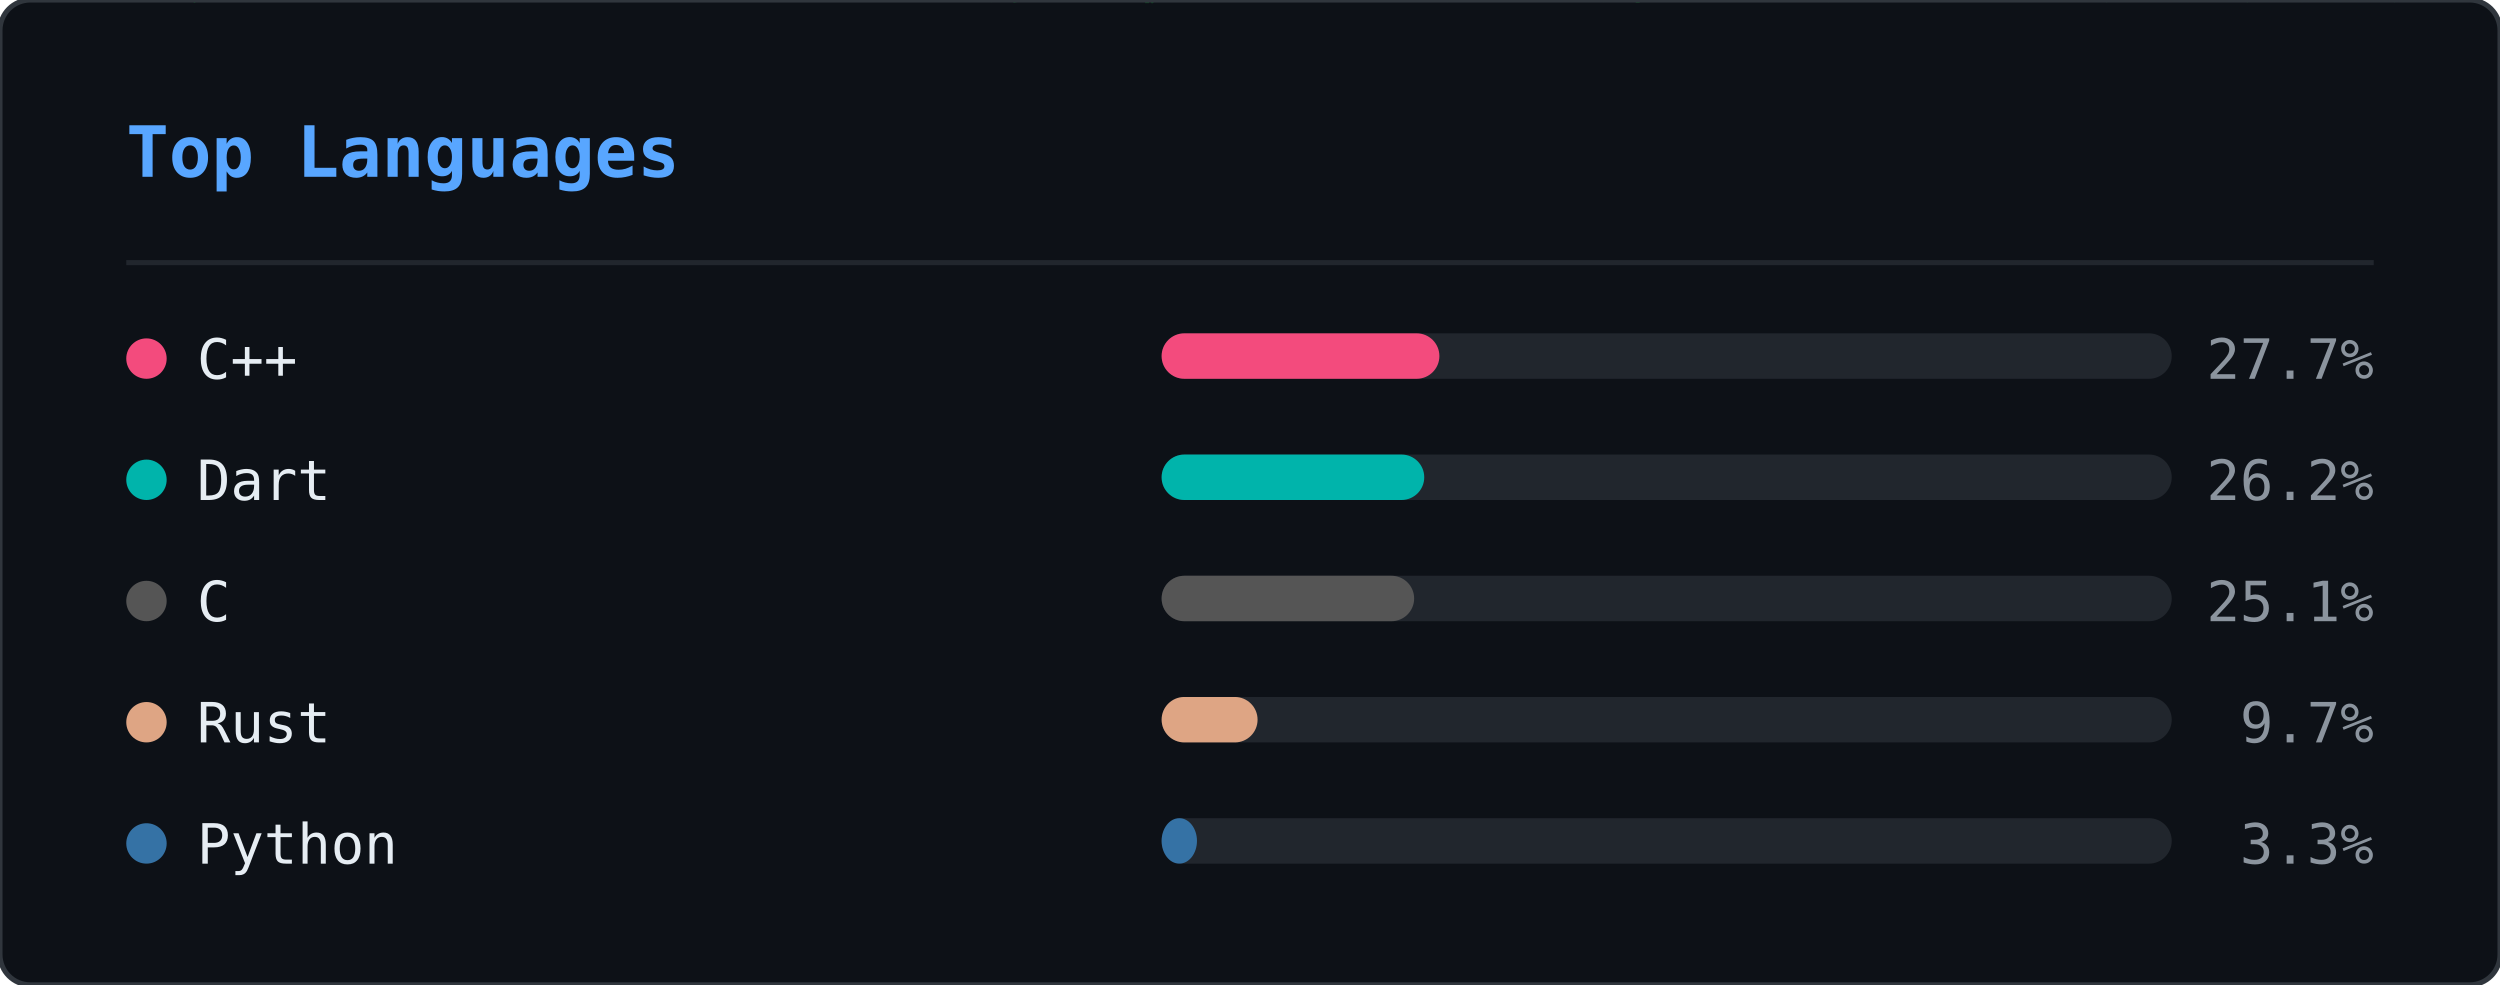
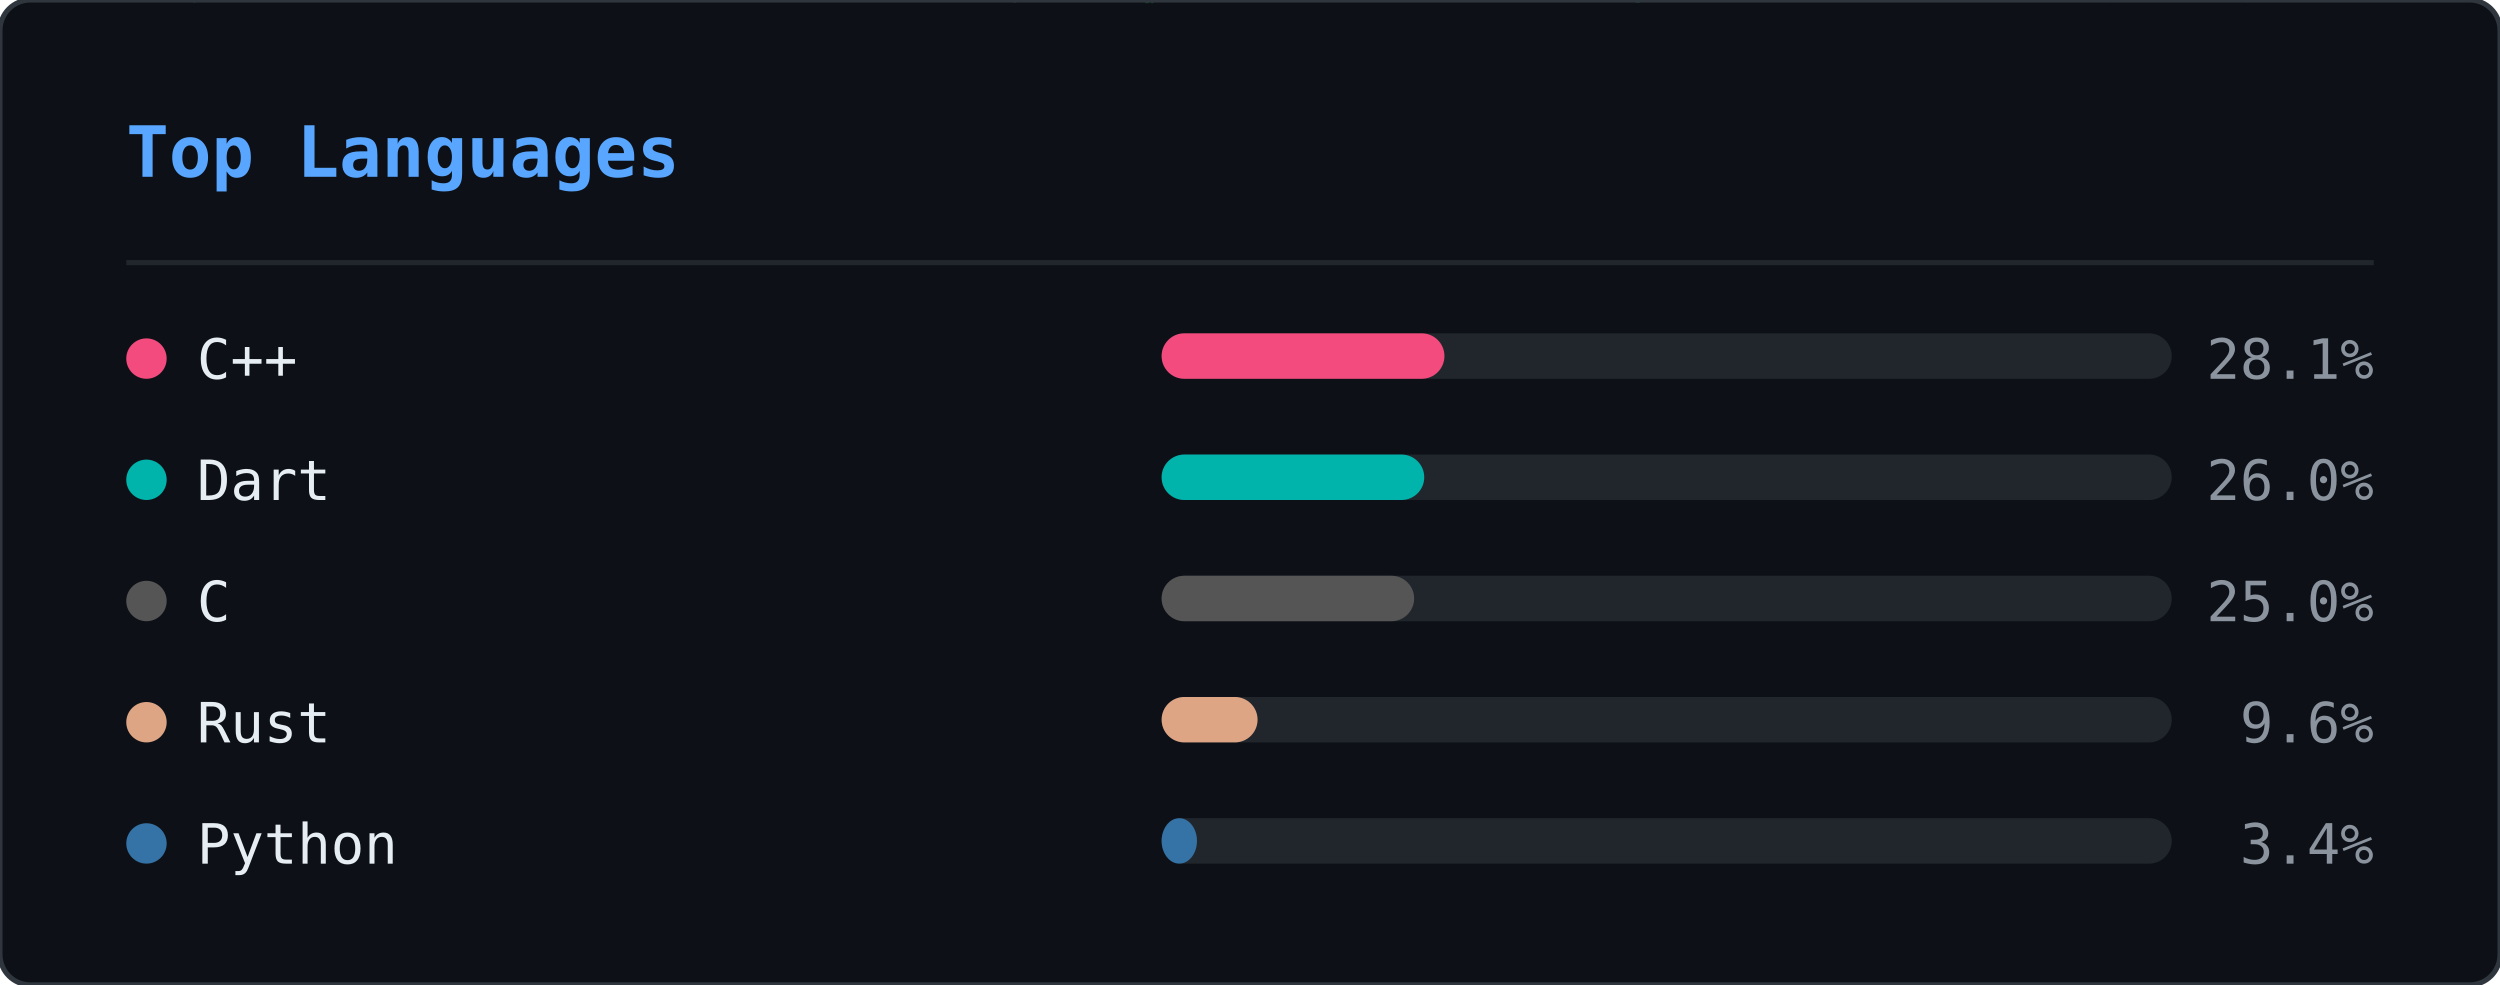
<svg xmlns="http://www.w3.org/2000/svg" width="495" height="195" viewBox="0 0 495 195">
  <defs>
    <clipPath id="ln-clip">
      <rect width="495" height="195" rx="6" />
    </clipPath>
  </defs>
  <rect width="495" height="195" rx="6" fill="#0d1117" />
  <g clip-path="url(#ln-clip)">
    <g opacity="0.22">
      <style>@keyframes ln0{from{transform:translateY(-46px)}to{transform:translateY(209px)}}@keyframes ln1{from{transform:translateY(-46px)}to{transform:translateY(209px)}}@keyframes ln2{from{transform:translateY(-46px)}to{transform:translateY(209px)}}@keyframes ln3{from{transform:translateY(-46px)}to{transform:translateY(209px)}}@keyframes ln4{from{transform:translateY(-46px)}to{transform:translateY(209px)}}@keyframes ln5{from{transform:translateY(-46px)}to{transform:translateY(209px)}}@keyframes ln6{from{transform:translateY(-46px)}to{transform:translateY(209px)}}@keyframes ln7{from{transform:translateY(-46px)}to{transform:translateY(209px)}}@keyframes ln8{from{transform:translateY(-46px)}to{transform:translateY(209px)}}@keyframes ln9{from{transform:translateY(-46px)}to{transform:translateY(209px)}}@keyframes ln10{from{transform:translateY(-46px)}to{transform:translateY(209px)}}@keyframes ln11{from{transform:translateY(-46px)}to{transform:translateY(209px)}}@keyframes ln12{from{transform:translateY(-46px)}to{transform:translateY(209px)}}@keyframes ln13{from{transform:translateY(-46px)}to{transform:translateY(209px)}}@keyframes ln14{from{transform:translateY(-46px)}to{transform:translateY(209px)}}@keyframes ln15{from{transform:translateY(-46px)}to{transform:translateY(209px)}}@keyframes ln16{from{transform:translateY(-46px)}to{transform:translateY(209px)}}@keyframes ln17{from{transform:translateY(-46px)}to{transform:translateY(209px)}}@keyframes ln18{from{transform:translateY(-46px)}to{transform:translateY(209px)}}@keyframes ln19{from{transform:translateY(-46px)}to{transform:translateY(209px)}}@keyframes ln20{from{transform:translateY(-46px)}to{transform:translateY(209px)}}@keyframes ln21{from{transform:translateY(-46px)}to{transform:translateY(209px)}}@keyframes ln22{from{transform:translateY(-46px)}to{transform:translateY(209px)}}@keyframes ln23{from{transform:translateY(-46px)}to{transform:translateY(209px)}}@keyframes ln24{from{transform:translateY(-46px)}to{transform:translateY(209px)}}@keyframes ln25{from{transform:translateY(-46px)}to{transform:translateY(209px)}}@keyframes ln26{from{transform:translateY(-46px)}to{transform:translateY(209px)}}@keyframes ln27{from{transform:translateY(-46px)}to{transform:translateY(209px)}}@keyframes ln28{from{transform:translateY(-46px)}to{transform:translateY(209px)}}@keyframes ln29{from{transform:translateY(-46px)}to{transform:translateY(209px)}}@keyframes ln30{from{transform:translateY(-46px)}to{transform:translateY(209px)}}@keyframes ln31{from{transform:translateY(-46px)}to{transform:translateY(209px)}}@keyframes ln32{from{transform:translateY(-46px)}to{transform:translateY(209px)}}@keyframes ln33{from{transform:translateY(-46px)}to{transform:translateY(209px)}}@keyframes ln34{from{transform:translateY(-46px)}to{transform:translateY(209px)}}@keyframes ln35{from{transform:translateY(-46px)}to{transform:translateY(209px)}}@keyframes ln36{from{transform:translateY(-46px)}to{transform:translateY(209px)}}@keyframes ln37{from{transform:translateY(-46px)}to{transform:translateY(209px)}}</style>
      <g style="animation:ln0 1.92s linear infinite;animation-delay:-0.55s">
        <text x="375" y="0" font-family="monospace" font-size="12" fill="#00ff41">ｿ</text>
        <text x="375" y="-14" font-family="monospace" font-size="12" fill="#00ff41" opacity="0.75">7</text>
        <text x="375" y="-28" font-family="monospace" font-size="12" fill="#00ff41" opacity="0.50">3</text>
        <text x="375" y="-42" font-family="monospace" font-size="12" fill="#00ff41" opacity="0.25">ﾑ</text>
      </g>
      <g style="animation:ln1 2.40s linear infinite;animation-delay:-0.40s">
        <text x="124" y="0" font-family="monospace" font-size="12" fill="#00ff41">ｶ</text>
        <text x="124" y="-14" font-family="monospace" font-size="12" fill="#00ff41" opacity="0.75">ｭ</text>
        <text x="124" y="-28" font-family="monospace" font-size="12" fill="#00ff41" opacity="0.50">ｳ</text>
        <text x="124" y="-42" font-family="monospace" font-size="12" fill="#00ff41" opacity="0.25">ﾎ</text>
      </g>
      <g style="animation:ln2 2.75s linear infinite;animation-delay:-0.79s">
        <text x="460" y="0" font-family="monospace" font-size="12" fill="#00ff41">1</text>
        <text x="460" y="-14" font-family="monospace" font-size="12" fill="#00ff41" opacity="0.75">ﾀ</text>
        <text x="460" y="-28" font-family="monospace" font-size="12" fill="#00ff41" opacity="0.50">ﾓ</text>
        <text x="460" y="-42" font-family="monospace" font-size="12" fill="#00ff41" opacity="0.25">6</text>
      </g>
      <g style="animation:ln3 1.66s linear infinite;animation-delay:-0.60s">
        <text x="320" y="0" font-family="monospace" font-size="12" fill="#00ff41">ｮ</text>
        <text x="320" y="-14" font-family="monospace" font-size="12" fill="#00ff41" opacity="0.75">ｽ</text>
        <text x="320" y="-28" font-family="monospace" font-size="12" fill="#00ff41" opacity="0.50">ｾ</text>
        <text x="320" y="-42" font-family="monospace" font-size="12" fill="#00ff41" opacity="0.25">ｫ</text>
      </g>
      <g style="animation:ln4 2.63s linear infinite;animation-delay:-1.74s">
        <text x="366" y="0" font-family="monospace" font-size="12" fill="#00ff41">ｿ</text>
        <text x="366" y="-14" font-family="monospace" font-size="12" fill="#00ff41" opacity="0.75">ﾍ</text>
        <text x="366" y="-28" font-family="monospace" font-size="12" fill="#00ff41" opacity="0.50">ｨ</text>
        <text x="366" y="-42" font-family="monospace" font-size="12" fill="#00ff41" opacity="0.25">5</text>
      </g>
      <g style="animation:ln5 3.08s linear infinite;animation-delay:-2.49s">
        <text x="311" y="0" font-family="monospace" font-size="12" fill="#00ff41">2</text>
        <text x="311" y="-14" font-family="monospace" font-size="12" fill="#00ff41" opacity="0.75">ｻ</text>
        <text x="311" y="-28" font-family="monospace" font-size="12" fill="#00ff41" opacity="0.50">8</text>
        <text x="311" y="-42" font-family="monospace" font-size="12" fill="#00ff41" opacity="0.25">ﾑ</text>
      </g>
      <g style="animation:ln6 1.75s linear infinite;animation-delay:-1.65s">
        <text x="46" y="0" font-family="monospace" font-size="12" fill="#00ff41">ﾔ</text>
        <text x="46" y="-14" font-family="monospace" font-size="12" fill="#00ff41" opacity="0.75">6</text>
        <text x="46" y="-28" font-family="monospace" font-size="12" fill="#00ff41" opacity="0.50">ﾓ</text>
        <text x="46" y="-42" font-family="monospace" font-size="12" fill="#00ff41" opacity="0.25">ﾑ</text>
      </g>
      <g style="animation:ln7 2.87s linear infinite;animation-delay:-0.22s">
        <text x="161" y="0" font-family="monospace" font-size="12" fill="#00ff41">ｺ</text>
        <text x="161" y="-14" font-family="monospace" font-size="12" fill="#00ff41" opacity="0.75">ｬ</text>
        <text x="161" y="-28" font-family="monospace" font-size="12" fill="#00ff41" opacity="0.50">ﾋ</text>
        <text x="161" y="-42" font-family="monospace" font-size="12" fill="#00ff41" opacity="0.25">6</text>
      </g>
      <g style="animation:ln8 2.04s linear infinite;animation-delay:-0.62s">
        <text x="36" y="0" font-family="monospace" font-size="12" fill="#00ff41">ｩ</text>
        <text x="36" y="-14" font-family="monospace" font-size="12" fill="#00ff41" opacity="0.75">ﾘ</text>
        <text x="36" y="-28" font-family="monospace" font-size="12" fill="#00ff41" opacity="0.50">ﾂ</text>
        <text x="36" y="-42" font-family="monospace" font-size="12" fill="#00ff41" opacity="0.25">0</text>
      </g>
      <g style="animation:ln9 2.67s linear infinite;animation-delay:-1.60s">
        <text x="410" y="0" font-family="monospace" font-size="12" fill="#00ff41">ﾎ</text>
        <text x="410" y="-14" font-family="monospace" font-size="12" fill="#00ff41" opacity="0.75">5</text>
        <text x="410" y="-28" font-family="monospace" font-size="12" fill="#00ff41" opacity="0.50">ｵ</text>
        <text x="410" y="-42" font-family="monospace" font-size="12" fill="#00ff41" opacity="0.25">5</text>
      </g>
      <g style="animation:ln10 1.99s linear infinite;animation-delay:-0.10s">
        <text x="462" y="0" font-family="monospace" font-size="12" fill="#00ff41">ﾊ</text>
        <text x="462" y="-14" font-family="monospace" font-size="12" fill="#00ff41" opacity="0.75">ﾗ</text>
        <text x="462" y="-28" font-family="monospace" font-size="12" fill="#00ff41" opacity="0.50">ｧ</text>
        <text x="462" y="-42" font-family="monospace" font-size="12" fill="#00ff41" opacity="0.25">ｺ</text>
      </g>
      <g style="animation:ln11 1.72s linear infinite;animation-delay:-0.65s">
        <text x="298" y="0" font-family="monospace" font-size="12" fill="#00ff41">ﾁ</text>
        <text x="298" y="-14" font-family="monospace" font-size="12" fill="#00ff41" opacity="0.75">ｹ</text>
        <text x="298" y="-28" font-family="monospace" font-size="12" fill="#00ff41" opacity="0.50">ﾒ</text>
        <text x="298" y="-42" font-family="monospace" font-size="12" fill="#00ff41" opacity="0.25">ﾎ</text>
      </g>
      <g style="animation:ln12 1.89s linear infinite;animation-delay:-1.40s">
        <text x="223" y="0" font-family="monospace" font-size="12" fill="#00ff41">ﾝ</text>
        <text x="223" y="-14" font-family="monospace" font-size="12" fill="#00ff41" opacity="0.75">ﾊ</text>
        <text x="223" y="-28" font-family="monospace" font-size="12" fill="#00ff41" opacity="0.50">ﾀ</text>
        <text x="223" y="-42" font-family="monospace" font-size="12" fill="#00ff41" opacity="0.25">ｲ</text>
      </g>
      <g style="animation:ln13 1.87s linear infinite;animation-delay:-0.50s">
        <text x="41" y="0" font-family="monospace" font-size="12" fill="#00ff41">ｪ</text>
        <text x="41" y="-14" font-family="monospace" font-size="12" fill="#00ff41" opacity="0.75">ｮ</text>
        <text x="41" y="-28" font-family="monospace" font-size="12" fill="#00ff41" opacity="0.50">ﾏ</text>
        <text x="41" y="-42" font-family="monospace" font-size="12" fill="#00ff41" opacity="0.25">1</text>
      </g>
      <g style="animation:ln14 3.09s linear infinite;animation-delay:-1.87s">
        <text x="216" y="0" font-family="monospace" font-size="12" fill="#00ff41">ﾜ</text>
        <text x="216" y="-14" font-family="monospace" font-size="12" fill="#00ff41" opacity="0.75">ﾐ</text>
        <text x="216" y="-28" font-family="monospace" font-size="12" fill="#00ff41" opacity="0.50">ｸ</text>
        <text x="216" y="-42" font-family="monospace" font-size="12" fill="#00ff41" opacity="0.25">ｪ</text>
      </g>
      <g style="animation:ln15 1.72s linear infinite;animation-delay:-0.81s">
        <text x="258" y="0" font-family="monospace" font-size="12" fill="#00ff41">5</text>
        <text x="258" y="-14" font-family="monospace" font-size="12" fill="#00ff41" opacity="0.75">ｹ</text>
        <text x="258" y="-28" font-family="monospace" font-size="12" fill="#00ff41" opacity="0.50">0</text>
        <text x="258" y="-42" font-family="monospace" font-size="12" fill="#00ff41" opacity="0.25">ﾅ</text>
      </g>
      <g style="animation:ln16 2.04s linear infinite;animation-delay:-0.70s">
        <text x="72" y="0" font-family="monospace" font-size="12" fill="#00ff41">ｫ</text>
        <text x="72" y="-14" font-family="monospace" font-size="12" fill="#00ff41" opacity="0.75">ﾑ</text>
        <text x="72" y="-28" font-family="monospace" font-size="12" fill="#00ff41" opacity="0.50">8</text>
        <text x="72" y="-42" font-family="monospace" font-size="12" fill="#00ff41" opacity="0.25">ﾆ</text>
      </g>
      <g style="animation:ln17 2.90s linear infinite;animation-delay:-0.60s">
        <text x="259" y="0" font-family="monospace" font-size="12" fill="#00ff41">ｼ</text>
        <text x="259" y="-14" font-family="monospace" font-size="12" fill="#00ff41" opacity="0.75">ﾒ</text>
        <text x="259" y="-28" font-family="monospace" font-size="12" fill="#00ff41" opacity="0.50">ﾏ</text>
        <text x="259" y="-42" font-family="monospace" font-size="12" fill="#00ff41" opacity="0.25">9</text>
      </g>
      <g style="animation:ln18 1.79s linear infinite;animation-delay:-0.72s">
        <text x="472" y="0" font-family="monospace" font-size="12" fill="#00ff41">ﾗ</text>
        <text x="472" y="-14" font-family="monospace" font-size="12" fill="#00ff41" opacity="0.75">ﾝ</text>
        <text x="472" y="-28" font-family="monospace" font-size="12" fill="#00ff41" opacity="0.50">ﾚ</text>
        <text x="472" y="-42" font-family="monospace" font-size="12" fill="#00ff41" opacity="0.25">9</text>
      </g>
      <g style="animation:ln19 2.43s linear infinite;animation-delay:-2.21s">
        <text x="10" y="0" font-family="monospace" font-size="12" fill="#00ff41">8</text>
        <text x="10" y="-14" font-family="monospace" font-size="12" fill="#00ff41" opacity="0.75">ｽ</text>
        <text x="10" y="-28" font-family="monospace" font-size="12" fill="#00ff41" opacity="0.50">6</text>
        <text x="10" y="-42" font-family="monospace" font-size="12" fill="#00ff41" opacity="0.25">ﾗ</text>
      </g>
      <g style="animation:ln20 1.60s linear infinite;animation-delay:-0.29s">
        <text x="360" y="0" font-family="monospace" font-size="12" fill="#00ff41">ﾌ</text>
        <text x="360" y="-14" font-family="monospace" font-size="12" fill="#00ff41" opacity="0.75">ｧ</text>
        <text x="360" y="-28" font-family="monospace" font-size="12" fill="#00ff41" opacity="0.50">ﾅ</text>
        <text x="360" y="-42" font-family="monospace" font-size="12" fill="#00ff41" opacity="0.25">ﾒ</text>
      </g>
      <g style="animation:ln21 1.83s linear infinite;animation-delay:-1.82s">
        <text x="369" y="0" font-family="monospace" font-size="12" fill="#00ff41">ﾁ</text>
        <text x="369" y="-14" font-family="monospace" font-size="12" fill="#00ff41" opacity="0.75">ﾔ</text>
        <text x="369" y="-28" font-family="monospace" font-size="12" fill="#00ff41" opacity="0.50">4</text>
        <text x="369" y="-42" font-family="monospace" font-size="12" fill="#00ff41" opacity="0.25">ｲ</text>
      </g>
      <g style="animation:ln22 2.18s linear infinite;animation-delay:-0.55s">
        <text x="172" y="0" font-family="monospace" font-size="12" fill="#00ff41">8</text>
        <text x="172" y="-14" font-family="monospace" font-size="12" fill="#00ff41" opacity="0.75">ｽ</text>
        <text x="172" y="-28" font-family="monospace" font-size="12" fill="#00ff41" opacity="0.50">ﾓ</text>
        <text x="172" y="-42" font-family="monospace" font-size="12" fill="#00ff41" opacity="0.25">0</text>
      </g>
      <g style="animation:ln23 3.16s linear infinite;animation-delay:-1.03s">
        <text x="284" y="0" font-family="monospace" font-size="12" fill="#00ff41">ﾘ</text>
        <text x="284" y="-14" font-family="monospace" font-size="12" fill="#00ff41" opacity="0.75">4</text>
        <text x="284" y="-28" font-family="monospace" font-size="12" fill="#00ff41" opacity="0.50">2</text>
        <text x="284" y="-42" font-family="monospace" font-size="12" fill="#00ff41" opacity="0.25">ｱ</text>
      </g>
      <g style="animation:ln24 2.25s linear infinite;animation-delay:-0.11s">
        <text x="302" y="0" font-family="monospace" font-size="12" fill="#00ff41">ｶ</text>
        <text x="302" y="-14" font-family="monospace" font-size="12" fill="#00ff41" opacity="0.75">ﾍ</text>
        <text x="302" y="-28" font-family="monospace" font-size="12" fill="#00ff41" opacity="0.50">9</text>
        <text x="302" y="-42" font-family="monospace" font-size="12" fill="#00ff41" opacity="0.25">ﾒ</text>
      </g>
      <g style="animation:ln25 2.16s linear infinite;animation-delay:-1.63s">
        <text x="461" y="0" font-family="monospace" font-size="12" fill="#00ff41">ﾋ</text>
        <text x="461" y="-14" font-family="monospace" font-size="12" fill="#00ff41" opacity="0.75">ﾋ</text>
        <text x="461" y="-28" font-family="monospace" font-size="12" fill="#00ff41" opacity="0.50">5</text>
        <text x="461" y="-42" font-family="monospace" font-size="12" fill="#00ff41" opacity="0.25">ｭ</text>
      </g>
      <g style="animation:ln26 3.03s linear infinite;animation-delay:-2.94s">
        <text x="454" y="0" font-family="monospace" font-size="12" fill="#00ff41">ﾅ</text>
        <text x="454" y="-14" font-family="monospace" font-size="12" fill="#00ff41" opacity="0.75">ｲ</text>
        <text x="454" y="-28" font-family="monospace" font-size="12" fill="#00ff41" opacity="0.50">ｼ</text>
        <text x="454" y="-42" font-family="monospace" font-size="12" fill="#00ff41" opacity="0.25">ﾔ</text>
      </g>
      <g style="animation:ln27 1.58s linear infinite;animation-delay:-0.57s">
        <text x="194" y="0" font-family="monospace" font-size="12" fill="#00ff41">ｳ</text>
        <text x="194" y="-14" font-family="monospace" font-size="12" fill="#00ff41" opacity="0.75">1</text>
        <text x="194" y="-28" font-family="monospace" font-size="12" fill="#00ff41" opacity="0.50">ﾙ</text>
        <text x="194" y="-42" font-family="monospace" font-size="12" fill="#00ff41" opacity="0.25">ｶ</text>
      </g>
      <g style="animation:ln28 1.94s linear infinite;animation-delay:-1.53s">
        <text x="414" y="0" font-family="monospace" font-size="12" fill="#00ff41">ｷ</text>
        <text x="414" y="-14" font-family="monospace" font-size="12" fill="#00ff41" opacity="0.75">ｳ</text>
        <text x="414" y="-28" font-family="monospace" font-size="12" fill="#00ff41" opacity="0.50">7</text>
        <text x="414" y="-42" font-family="monospace" font-size="12" fill="#00ff41" opacity="0.25">ﾌ</text>
      </g>
      <g style="animation:ln29 1.72s linear infinite;animation-delay:-0.16s">
        <text x="198" y="0" font-family="monospace" font-size="12" fill="#00ff41">ｬ</text>
        <text x="198" y="-14" font-family="monospace" font-size="12" fill="#00ff41" opacity="0.75">ｻ</text>
        <text x="198" y="-28" font-family="monospace" font-size="12" fill="#00ff41" opacity="0.50">ﾝ</text>
        <text x="198" y="-42" font-family="monospace" font-size="12" fill="#00ff41" opacity="0.25">ﾆ</text>
      </g>
      <g style="animation:ln30 1.90s linear infinite;animation-delay:-1.28s">
        <text x="443" y="0" font-family="monospace" font-size="12" fill="#00ff41">ｧ</text>
        <text x="443" y="-14" font-family="monospace" font-size="12" fill="#00ff41" opacity="0.75">4</text>
        <text x="443" y="-28" font-family="monospace" font-size="12" fill="#00ff41" opacity="0.50">ﾃ</text>
        <text x="443" y="-42" font-family="monospace" font-size="12" fill="#00ff41" opacity="0.25">ｾ</text>
      </g>
      <g style="animation:ln31 2.27s linear infinite;animation-delay:-2.25s">
        <text x="209" y="0" font-family="monospace" font-size="12" fill="#00ff41">ﾕ</text>
        <text x="209" y="-14" font-family="monospace" font-size="12" fill="#00ff41" opacity="0.75">ﾍ</text>
        <text x="209" y="-28" font-family="monospace" font-size="12" fill="#00ff41" opacity="0.50">ｵ</text>
        <text x="209" y="-42" font-family="monospace" font-size="12" fill="#00ff41" opacity="0.25">ﾖ</text>
      </g>
      <g style="animation:ln32 2.19s linear infinite;animation-delay:-0.31s">
        <text x="226" y="0" font-family="monospace" font-size="12" fill="#00ff41">ｯ</text>
        <text x="226" y="-14" font-family="monospace" font-size="12" fill="#00ff41" opacity="0.75">ｾ</text>
        <text x="226" y="-28" font-family="monospace" font-size="12" fill="#00ff41" opacity="0.50">ｺ</text>
        <text x="226" y="-42" font-family="monospace" font-size="12" fill="#00ff41" opacity="0.25">ｳ</text>
      </g>
      <g style="animation:ln33 2.46s linear infinite;animation-delay:-1.87s">
        <text x="142" y="0" font-family="monospace" font-size="12" fill="#00ff41">1</text>
        <text x="142" y="-14" font-family="monospace" font-size="12" fill="#00ff41" opacity="0.75">ｱ</text>
        <text x="142" y="-28" font-family="monospace" font-size="12" fill="#00ff41" opacity="0.50">ﾀ</text>
        <text x="142" y="-42" font-family="monospace" font-size="12" fill="#00ff41" opacity="0.25">ｮ</text>
      </g>
      <g style="animation:ln34 2.12s linear infinite;animation-delay:-1.72s">
        <text x="40" y="0" font-family="monospace" font-size="12" fill="#00ff41">ﾊ</text>
        <text x="40" y="-14" font-family="monospace" font-size="12" fill="#00ff41" opacity="0.75">ﾋ</text>
        <text x="40" y="-28" font-family="monospace" font-size="12" fill="#00ff41" opacity="0.50">ﾒ</text>
        <text x="40" y="-42" font-family="monospace" font-size="12" fill="#00ff41" opacity="0.25">ｮ</text>
      </g>
      <g style="animation:ln35 2.76s linear infinite;animation-delay:-0.97s">
        <text x="16" y="0" font-family="monospace" font-size="12" fill="#00ff41">ﾁ</text>
        <text x="16" y="-14" font-family="monospace" font-size="12" fill="#00ff41" opacity="0.75">ｿ</text>
        <text x="16" y="-28" font-family="monospace" font-size="12" fill="#00ff41" opacity="0.50">ﾅ</text>
        <text x="16" y="-42" font-family="monospace" font-size="12" fill="#00ff41" opacity="0.25">ｨ</text>
      </g>
      <g style="animation:ln36 1.78s linear infinite;animation-delay:-0.44s">
        <text x="224" y="0" font-family="monospace" font-size="12" fill="#00ff41">ｨ</text>
        <text x="224" y="-14" font-family="monospace" font-size="12" fill="#00ff41" opacity="0.75">ﾜ</text>
        <text x="224" y="-28" font-family="monospace" font-size="12" fill="#00ff41" opacity="0.50">ｶ</text>
        <text x="224" y="-42" font-family="monospace" font-size="12" fill="#00ff41" opacity="0.25">ｿ</text>
      </g>
      <g style="animation:ln37 1.57s linear infinite;animation-delay:-0.77s">
        <text x="315" y="0" font-family="monospace" font-size="12" fill="#00ff41">ﾘ</text>
        <text x="315" y="-14" font-family="monospace" font-size="12" fill="#00ff41" opacity="0.75">3</text>
        <text x="315" y="-28" font-family="monospace" font-size="12" fill="#00ff41" opacity="0.50">6</text>
        <text x="315" y="-42" font-family="monospace" font-size="12" fill="#00ff41" opacity="0.25">5</text>
      </g>
    </g>
  </g>
  <rect width="495" height="195" rx="6" fill="none" stroke="#30363d" stroke-width="1" />
  <text x="25" y="35" font-family="monospace" font-size="14" font-weight="600" fill="#58a6ff">Top Languages</text>
  <line x1="25" y1="52" x2="470" y2="52" stroke="#21262d" stroke-width="1" />
  <circle cx="29" cy="71" r="4" fill="#f34b7d" />
  <text x="39" y="75" font-family="monospace" font-size="11" fill="#e6edf3">C++</text>
  <rect x="230" y="66" width="200" height="9" rx="4.5" fill="#21262d" />
-   <rect x="230" y="66" width="55" height="9" rx="4.5" fill="#f34b7d" />
-   <text x="470" y="75" text-anchor="end" font-family="monospace" font-size="11" fill="#8b949e">27.7%</text>
+   <rect x="230" y="66" width="56" height="9" rx="4.5" fill="#f34b7d" />
+   <text x="470" y="75" text-anchor="end" font-family="monospace" font-size="11" fill="#8b949e">28.1%</text>
  <circle cx="29" cy="95" r="4" fill="#00B4AB" />
  <text x="39" y="99" font-family="monospace" font-size="11" fill="#e6edf3">Dart</text>
  <rect x="230" y="90" width="200" height="9" rx="4.5" fill="#21262d" />
  <rect x="230" y="90" width="52" height="9" rx="4.5" fill="#00B4AB" />
-   <text x="470" y="99" text-anchor="end" font-family="monospace" font-size="11" fill="#8b949e">26.2%</text>
+   <text x="470" y="99" text-anchor="end" font-family="monospace" font-size="11" fill="#8b949e">26.0%</text>
  <circle cx="29" cy="119" r="4" fill="#555555" />
  <text x="39" y="123" font-family="monospace" font-size="11" fill="#e6edf3">C</text>
  <rect x="230" y="114" width="200" height="9" rx="4.5" fill="#21262d" />
  <rect x="230" y="114" width="50" height="9" rx="4.5" fill="#555555" />
-   <text x="470" y="123" text-anchor="end" font-family="monospace" font-size="11" fill="#8b949e">25.1%</text>
+   <text x="470" y="123" text-anchor="end" font-family="monospace" font-size="11" fill="#8b949e">25.0%</text>
  <circle cx="29" cy="143" r="4" fill="#dea584" />
  <text x="39" y="147" font-family="monospace" font-size="11" fill="#e6edf3">Rust</text>
  <rect x="230" y="138" width="200" height="9" rx="4.5" fill="#21262d" />
  <rect x="230" y="138" width="19" height="9" rx="4.5" fill="#dea584" />
-   <text x="470" y="147" text-anchor="end" font-family="monospace" font-size="11" fill="#8b949e">9.7%</text>
+   <text x="470" y="147" text-anchor="end" font-family="monospace" font-size="11" fill="#8b949e">9.6%</text>
  <circle cx="29" cy="167" r="4" fill="#3572A5" />
  <text x="39" y="171" font-family="monospace" font-size="11" fill="#e6edf3">Python</text>
  <rect x="230" y="162" width="200" height="9" rx="4.5" fill="#21262d" />
  <rect x="230" y="162" width="7" height="9" rx="4.5" fill="#3572A5" />
-   <text x="470" y="171" text-anchor="end" font-family="monospace" font-size="11" fill="#8b949e">3.3%</text>
+   <text x="470" y="171" text-anchor="end" font-family="monospace" font-size="11" fill="#8b949e">3.4%</text>
</svg>
